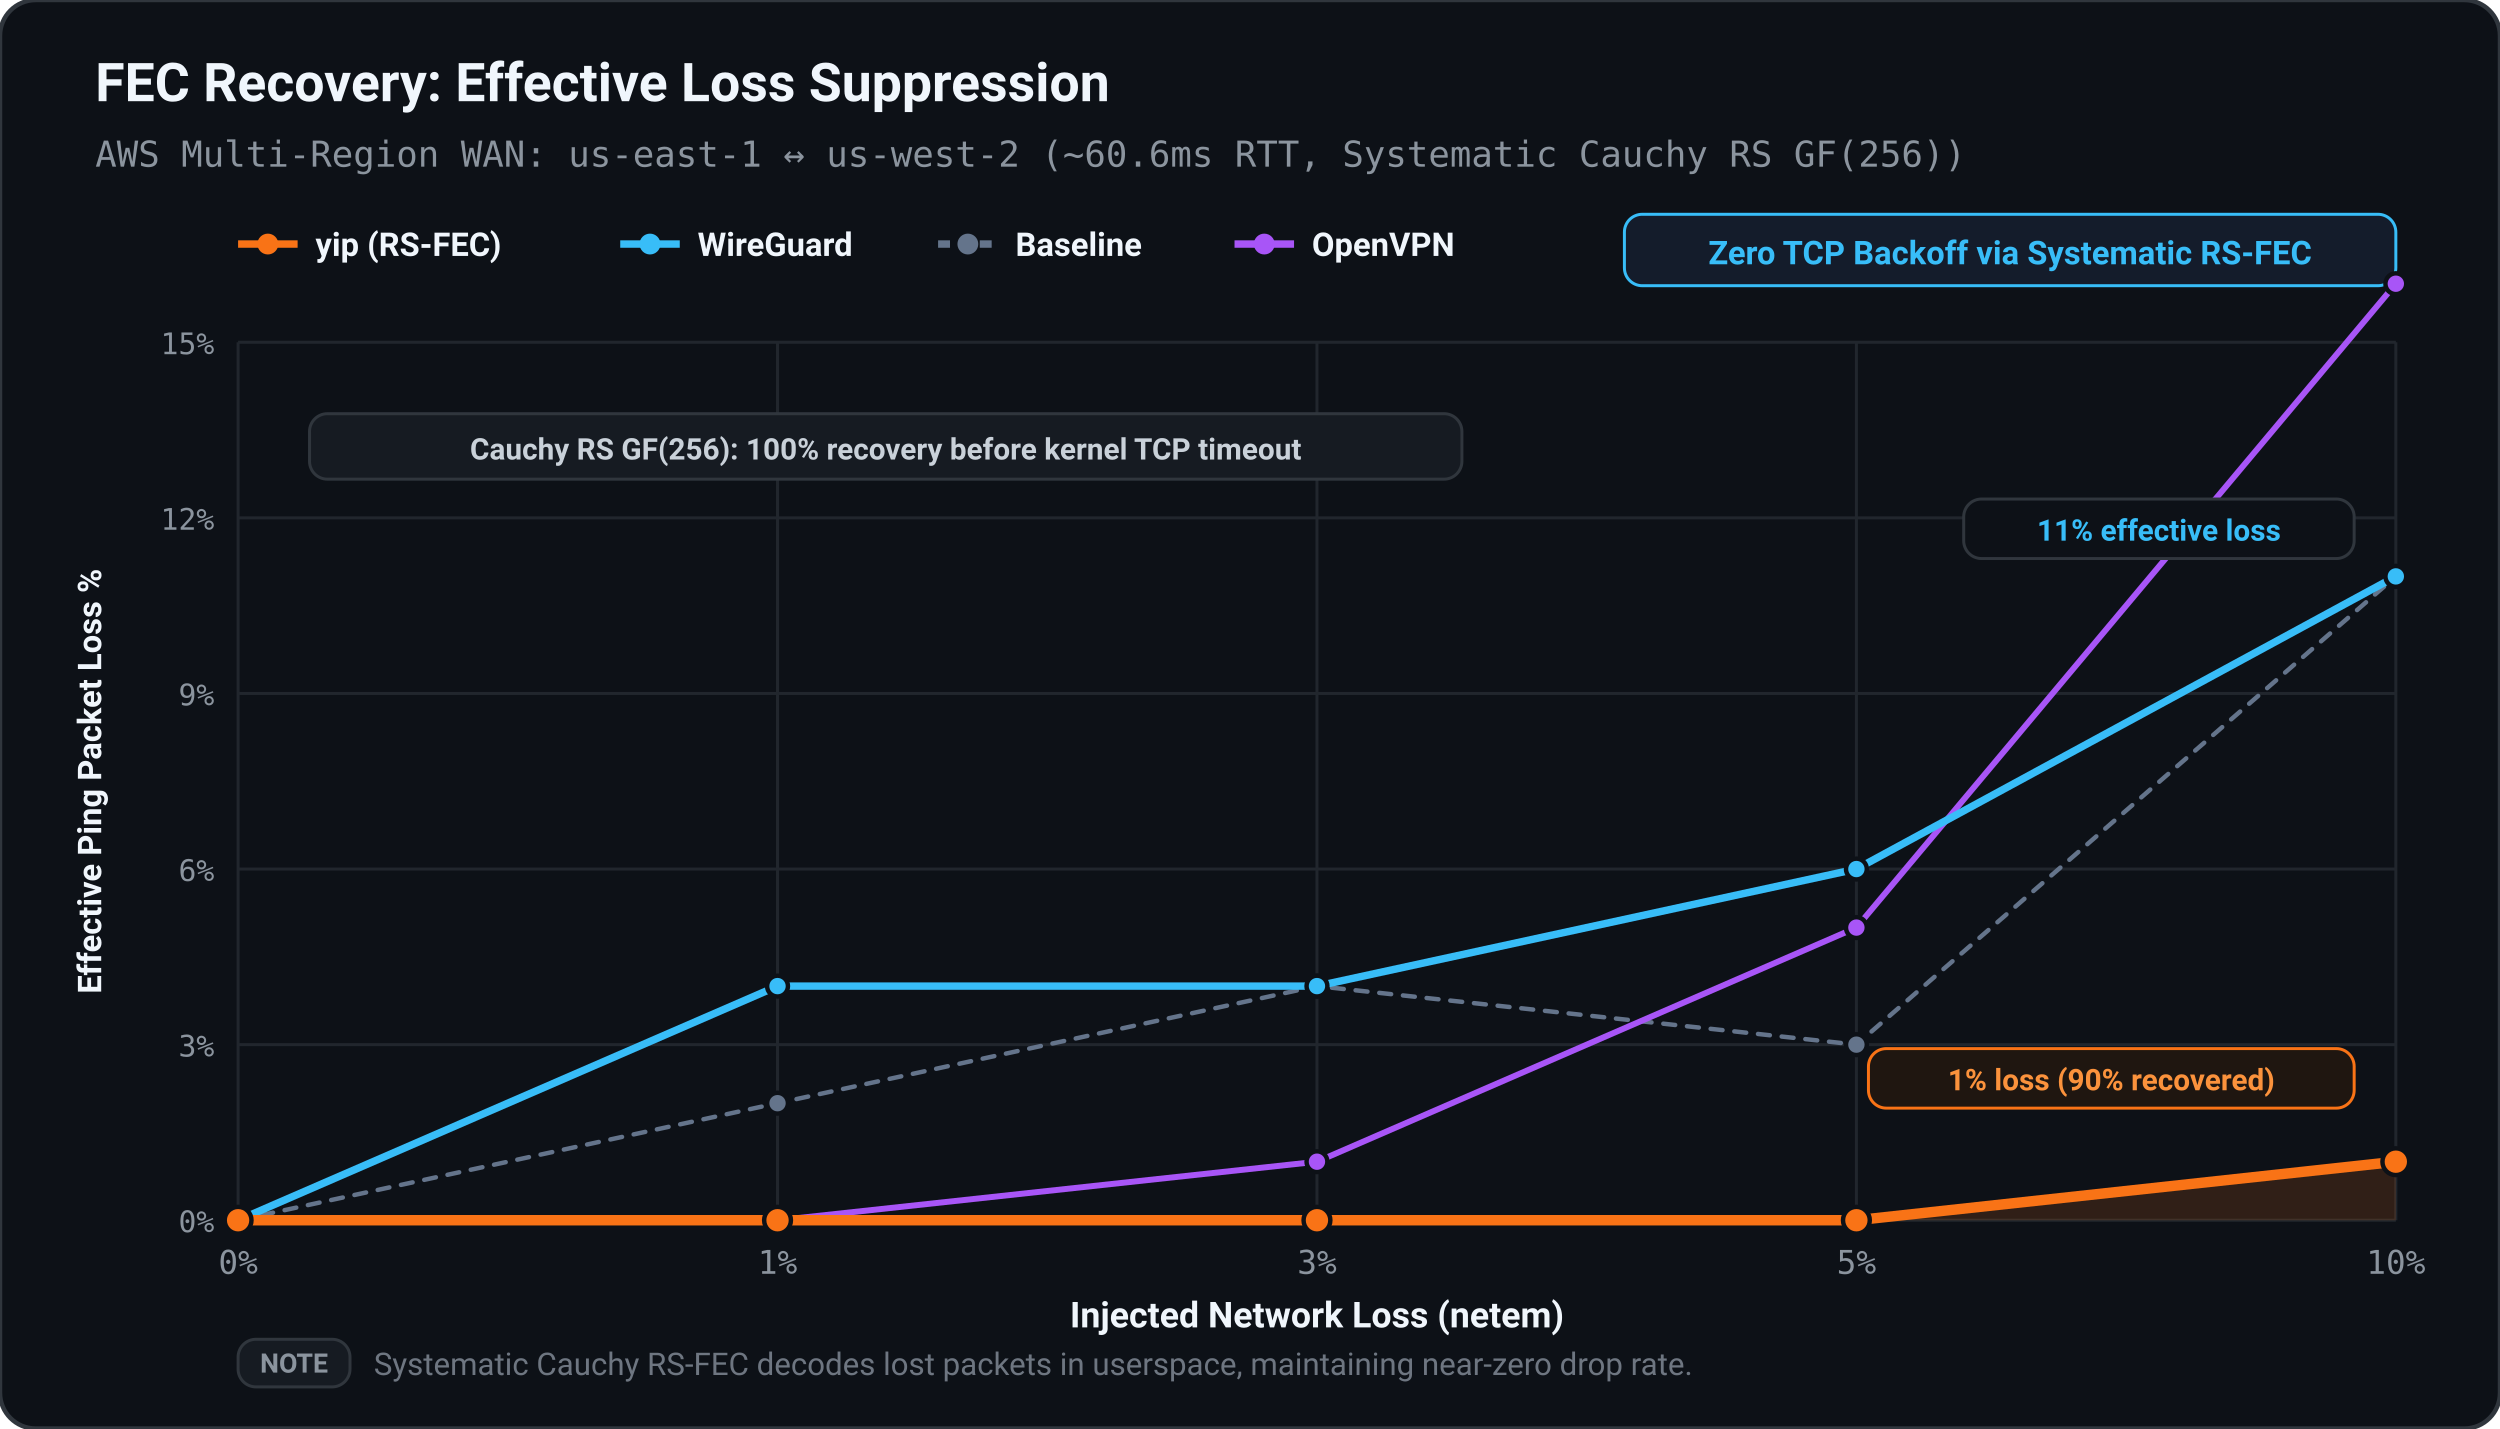
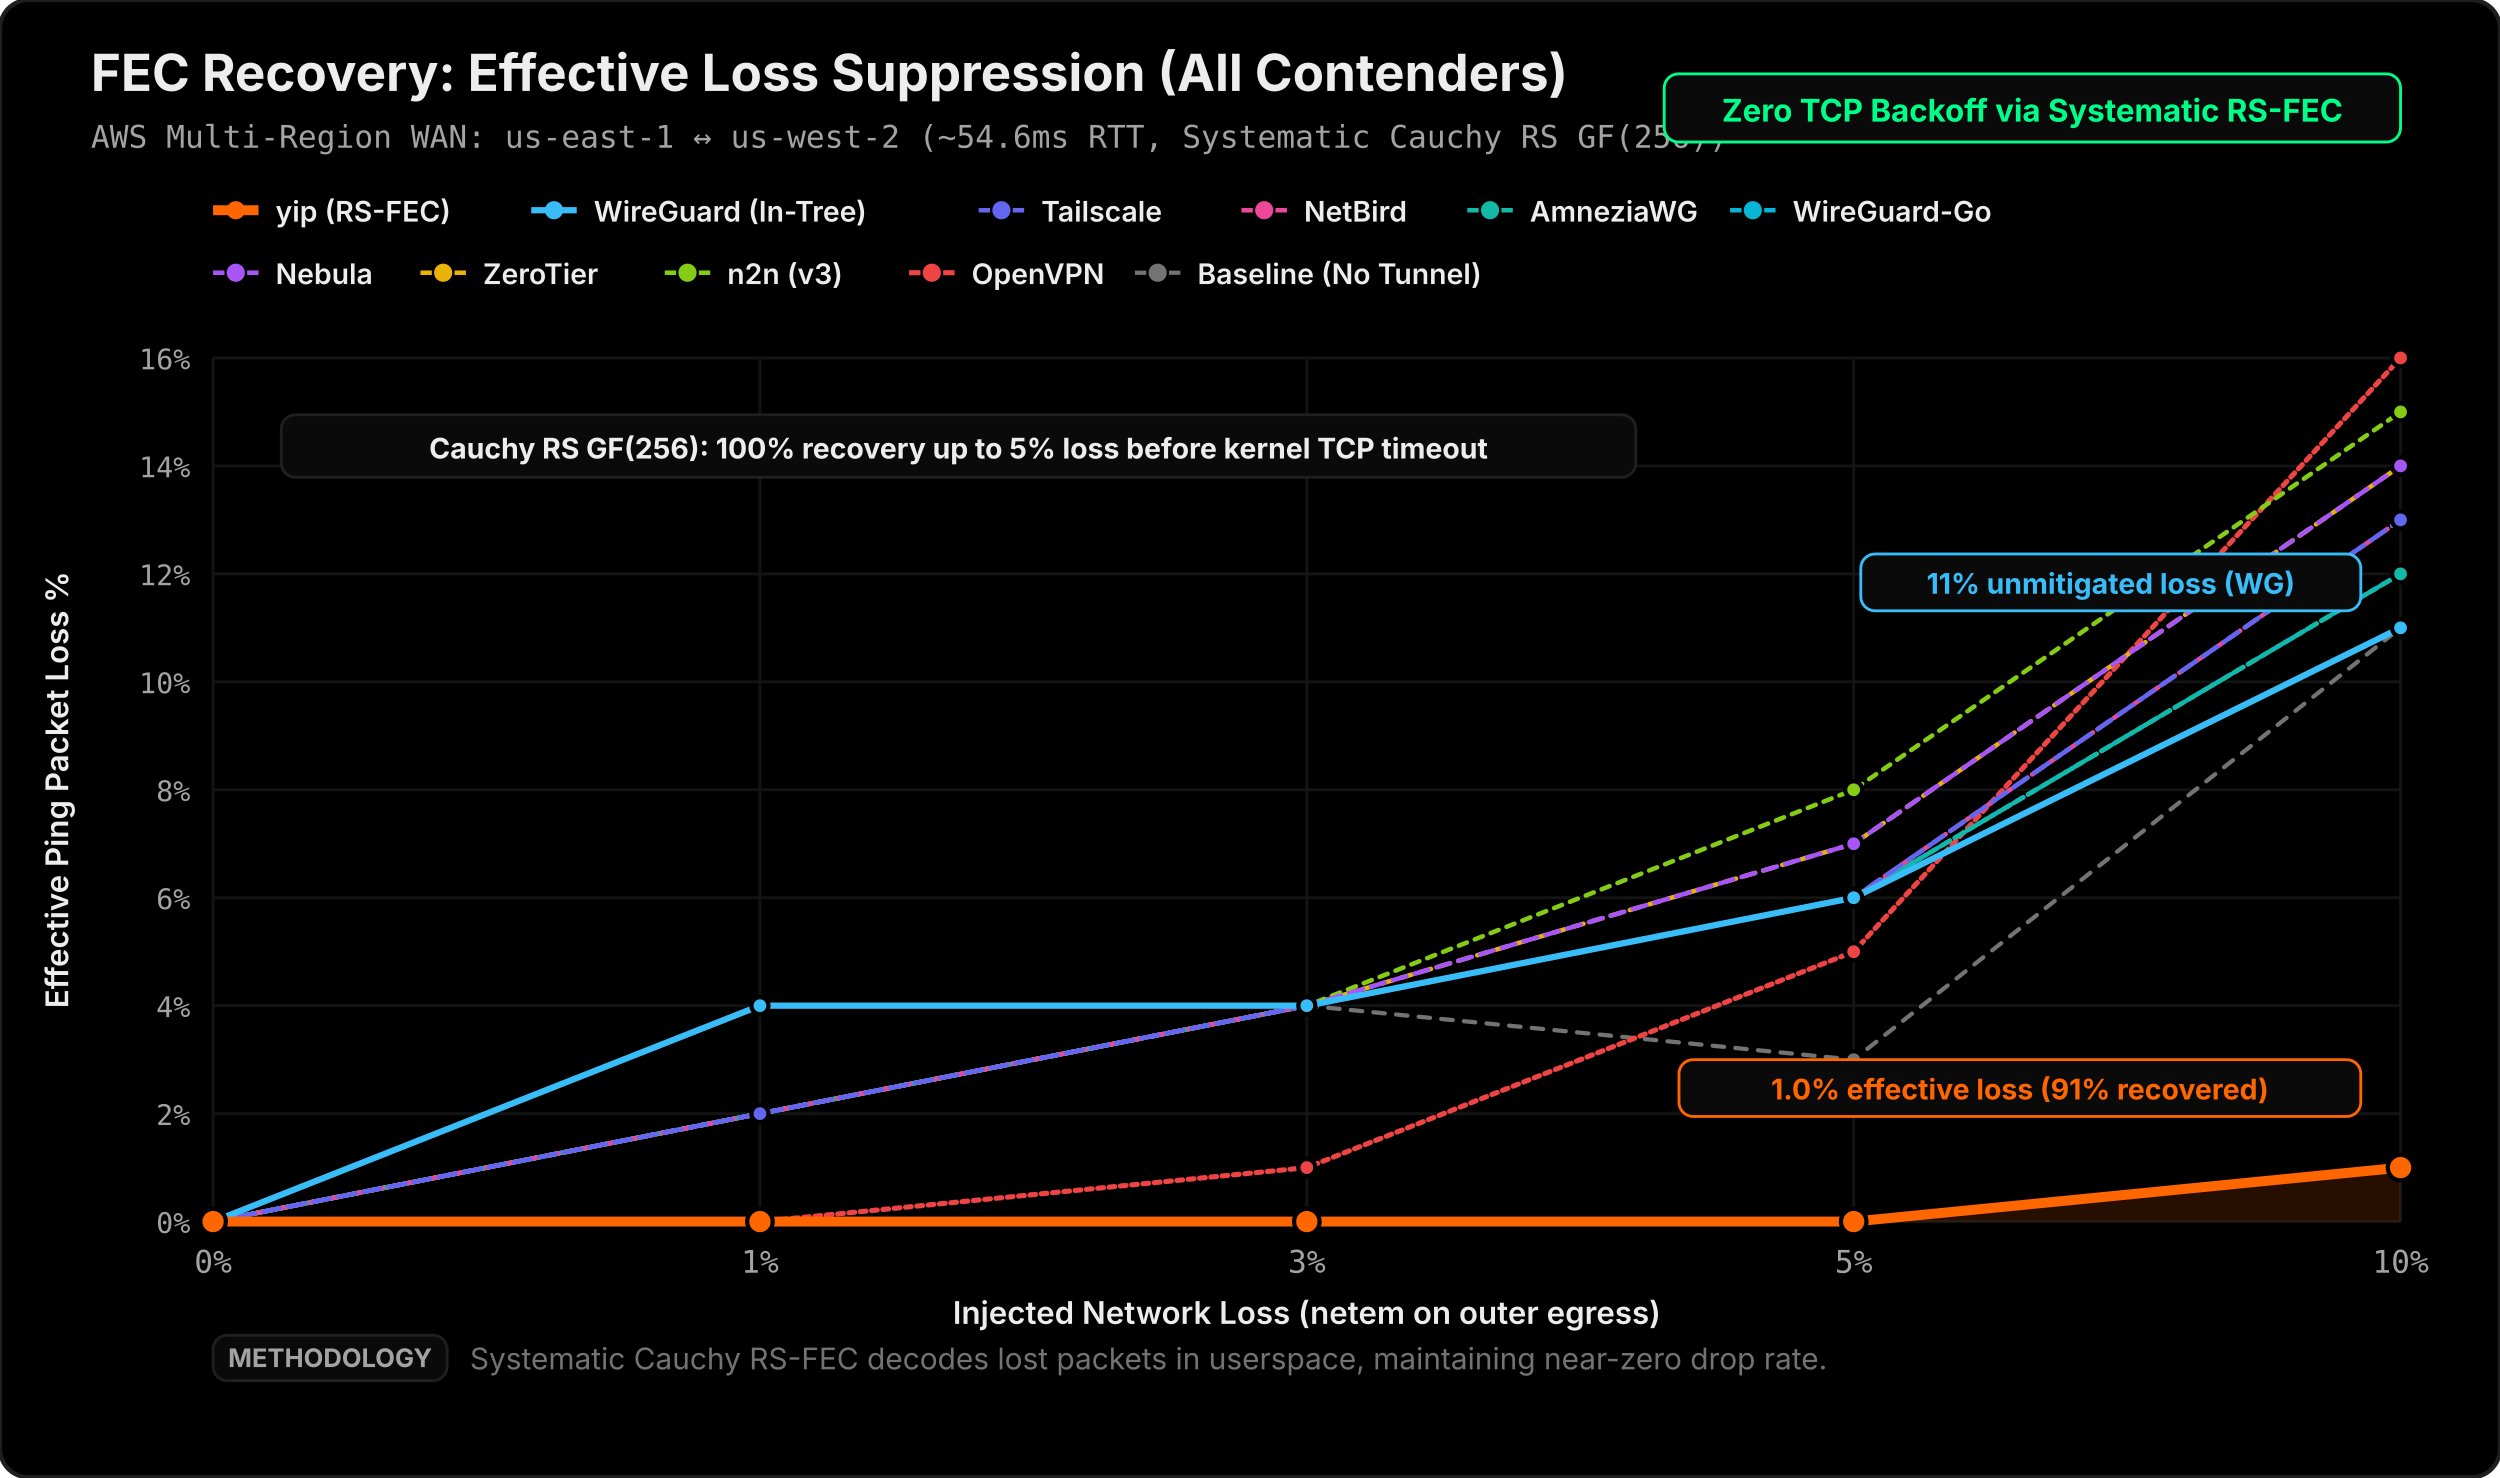
- <svg xmlns="http://www.w3.org/2000/svg" viewBox="0 0 840 480" width="100%" height="100%">
+ <svg xmlns="http://www.w3.org/2000/svg" viewBox="0 0 880 520" width="100%" height="100%">
  <defs>
    <style>
      text { text-rendering: geometricPrecision; }
    </style>
  </defs>
-   <rect width="100%" height="100%" rx="12" fill="#0d1117" stroke="#30363d" stroke-width="1.5" />
-   <text x="32.00" y="34.00" fill="#f0f6fc" font-size="18" font-family="ui-sans-serif, -apple-system, BlinkMacSystemFont, 'Segoe UI', Roboto, sans-serif" font-weight="bold" text-anchor="start">FEC Recovery: Effective Loss Suppression</text>
-   <text x="32.00" y="56.00" fill="#8b949e" font-size="12" font-family="ui-monospace, SFMono-Regular, Menlo, monospace" font-weight="normal" text-anchor="start">AWS Multi-Region WAN: us-east-1 ↔ us-west-2 (~60.6ms RTT, Systematic Cauchy RS GF(256))</text>
-   <line x1="80.00" y1="82.00" x2="100.00" y2="82.00" stroke="#f97316" stroke-width="2.50" />
-   <circle cx="90.00" cy="82.00" r="3.50" fill="#f97316" />
-   <text x="106.00" y="86.00" fill="#f0f6fc" font-size="11" font-family="ui-sans-serif, -apple-system, BlinkMacSystemFont, 'Segoe UI', Roboto, sans-serif" font-weight="600" text-anchor="start">yip (RS-FEC)</text>
-   <line x1="208.40" y1="82.00" x2="228.40" y2="82.00" stroke="#38bdf8" stroke-width="2.50" />
-   <circle cx="218.40" cy="82.00" r="3.50" fill="#38bdf8" />
-   <text x="234.40" y="86.00" fill="#f0f6fc" font-size="11" font-family="ui-sans-serif, -apple-system, BlinkMacSystemFont, 'Segoe UI', Roboto, sans-serif" font-weight="600" text-anchor="start">WireGuard</text>
-   <line x1="315.20" y1="82.00" x2="335.20" y2="82.00" stroke="#64748b" stroke-width="2.50" stroke-dasharray="4,3" />
-   <circle cx="325.20" cy="82.00" r="3.50" fill="#64748b" />
-   <text x="341.20" y="86.00" fill="#f0f6fc" font-size="11" font-family="ui-sans-serif, -apple-system, BlinkMacSystemFont, 'Segoe UI', Roboto, sans-serif" font-weight="600" text-anchor="start">Baseline</text>
-   <line x1="414.80" y1="82.00" x2="434.80" y2="82.00" stroke="#a855f7" stroke-width="2.50" />
-   <circle cx="424.80" cy="82.00" r="3.50" fill="#a855f7" />
-   <text x="440.80" y="86.00" fill="#f0f6fc" font-size="11" font-family="ui-sans-serif, -apple-system, BlinkMacSystemFont, 'Segoe UI', Roboto, sans-serif" font-weight="600" text-anchor="start">OpenVPN</text>
-   <rect x="545.80" y="72.00" width="259.20" height="24.00" fill="#141c2b" rx="6.00" stroke="#38bdf8" stroke-width="1.00" />
-   <text x="675.40" y="88.80" fill="#38bdf8" font-size="11" font-family="ui-sans-serif, -apple-system, BlinkMacSystemFont, 'Segoe UI', Roboto, sans-serif" font-weight="bold" text-anchor="middle">Zero TCP Backoff via Systematic RS-FEC</text>
-   <line x1="80.00" y1="410.00" x2="805.00" y2="410.00" stroke="#21262d" stroke-width="1.00" />
-   <text x="72.00" y="414.00" fill="#8b949e" font-size="10" font-family="ui-monospace, SFMono-Regular, Menlo, monospace" font-weight="normal" text-anchor="end">0%</text>
-   <line x1="80.00" y1="351.00" x2="805.00" y2="351.00" stroke="#21262d" stroke-width="1.00" />
-   <text x="72.00" y="355.00" fill="#8b949e" font-size="10" font-family="ui-monospace, SFMono-Regular, Menlo, monospace" font-weight="normal" text-anchor="end">3%</text>
-   <line x1="80.00" y1="292.00" x2="805.00" y2="292.00" stroke="#21262d" stroke-width="1.00" />
-   <text x="72.00" y="296.00" fill="#8b949e" font-size="10" font-family="ui-monospace, SFMono-Regular, Menlo, monospace" font-weight="normal" text-anchor="end">6%</text>
-   <line x1="80.00" y1="233.00" x2="805.00" y2="233.00" stroke="#21262d" stroke-width="1.00" />
-   <text x="72.00" y="237.00" fill="#8b949e" font-size="10" font-family="ui-monospace, SFMono-Regular, Menlo, monospace" font-weight="normal" text-anchor="end">9%</text>
-   <line x1="80.00" y1="174.00" x2="805.00" y2="174.00" stroke="#21262d" stroke-width="1.00" />
-   <text x="72.00" y="178.00" fill="#8b949e" font-size="10" font-family="ui-monospace, SFMono-Regular, Menlo, monospace" font-weight="normal" text-anchor="end">12%</text>
-   <line x1="80.00" y1="115.00" x2="805.00" y2="115.00" stroke="#21262d" stroke-width="1.00" />
-   <text x="72.00" y="119.00" fill="#8b949e" font-size="10" font-family="ui-monospace, SFMono-Regular, Menlo, monospace" font-weight="normal" text-anchor="end">15%</text>
-   <line x1="80.00" y1="115.00" x2="80.00" y2="410.00" stroke="#21262d" stroke-width="1.00" />
-   <text x="80.00" y="428.00" fill="#8b949e" font-size="11" font-family="ui-monospace, SFMono-Regular, Menlo, monospace" font-weight="normal" text-anchor="middle">0%</text>
-   <line x1="261.25" y1="115.00" x2="261.25" y2="410.00" stroke="#21262d" stroke-width="1.00" />
-   <text x="261.25" y="428.00" fill="#8b949e" font-size="11" font-family="ui-monospace, SFMono-Regular, Menlo, monospace" font-weight="normal" text-anchor="middle">1%</text>
-   <line x1="442.50" y1="115.00" x2="442.50" y2="410.00" stroke="#21262d" stroke-width="1.00" />
-   <text x="442.50" y="428.00" fill="#8b949e" font-size="11" font-family="ui-monospace, SFMono-Regular, Menlo, monospace" font-weight="normal" text-anchor="middle">3%</text>
-   <line x1="623.75" y1="115.00" x2="623.75" y2="410.00" stroke="#21262d" stroke-width="1.00" />
-   <text x="623.75" y="428.00" fill="#8b949e" font-size="11" font-family="ui-monospace, SFMono-Regular, Menlo, monospace" font-weight="normal" text-anchor="middle">5%</text>
-   <line x1="805.00" y1="115.00" x2="805.00" y2="410.00" stroke="#21262d" stroke-width="1.00" />
-   <text x="805.00" y="428.00" fill="#8b949e" font-size="11" font-family="ui-monospace, SFMono-Regular, Menlo, monospace" font-weight="normal" text-anchor="middle">10%</text>
-   <text x="442.50" y="446.00" fill="#f0f6fc" font-size="12" font-family="ui-sans-serif, -apple-system, BlinkMacSystemFont, 'Segoe UI', Roboto, sans-serif" font-weight="600" text-anchor="middle">Injected Network Loss (netem)</text>
-   <text x="34.00" y="262.50" fill="#f0f6fc" font-size="11" font-family="ui-sans-serif, -apple-system, BlinkMacSystemFont, 'Segoe UI', Roboto, sans-serif" font-weight="600" text-anchor="middle" transform="rotate(-90 34.00 262.50)">Effective Ping Packet Loss %</text>
-   <polygon points="80.00,410.00 80.00,410.00 261.25,410.00 442.50,410.00 623.75,410.00 805.00,390.33 805.00,410.00" fill="#f97316" stroke="none" opacity="0.15" />
-   <polyline points="80.00,410.00 261.25,370.67 442.50,331.33 623.75,351.00 805.00,193.67" fill="none" stroke="#64748b" stroke-width="1.50" stroke-linecap="round" stroke-linejoin="round" stroke-dasharray="4,4" />
-   <circle cx="80.00" cy="410.00" r="3.50" fill="#64748b" stroke="#0d1117" stroke-width="1.50" />
-   <circle cx="261.25" cy="370.67" r="3.50" fill="#64748b" stroke="#0d1117" stroke-width="1.50" />
-   <circle cx="442.50" cy="331.33" r="3.50" fill="#64748b" stroke="#0d1117" stroke-width="1.50" />
-   <circle cx="623.75" cy="351.00" r="3.50" fill="#64748b" stroke="#0d1117" stroke-width="1.50" />
-   <circle cx="805.00" cy="193.67" r="3.50" fill="#64748b" stroke="#0d1117" stroke-width="1.50" />
-   <polyline points="80.00,410.00 261.25,410.00 442.50,390.33 623.75,311.67 805.00,95.33" fill="none" stroke="#a855f7" stroke-width="2.00" stroke-linecap="round" stroke-linejoin="round" />
-   <circle cx="80.00" cy="410.00" r="3.50" fill="#a855f7" stroke="#0d1117" stroke-width="1.50" />
-   <circle cx="261.25" cy="410.00" r="3.50" fill="#a855f7" stroke="#0d1117" stroke-width="1.50" />
-   <circle cx="442.50" cy="390.33" r="3.50" fill="#a855f7" stroke="#0d1117" stroke-width="1.50" />
-   <circle cx="623.75" cy="311.67" r="3.50" fill="#a855f7" stroke="#0d1117" stroke-width="1.50" />
-   <circle cx="805.00" cy="95.33" r="3.50" fill="#a855f7" stroke="#0d1117" stroke-width="1.50" />
-   <polyline points="80.00,410.00 261.25,331.33 442.50,331.33 623.75,292.00 805.00,193.67" fill="none" stroke="#38bdf8" stroke-width="2.50" stroke-linecap="round" stroke-linejoin="round" />
-   <circle cx="80.00" cy="410.00" r="3.50" fill="#38bdf8" stroke="#0d1117" stroke-width="1.50" />
-   <circle cx="261.25" cy="331.33" r="3.50" fill="#38bdf8" stroke="#0d1117" stroke-width="1.50" />
-   <circle cx="442.50" cy="331.33" r="3.50" fill="#38bdf8" stroke="#0d1117" stroke-width="1.50" />
-   <circle cx="623.75" cy="292.00" r="3.50" fill="#38bdf8" stroke="#0d1117" stroke-width="1.50" />
-   <circle cx="805.00" cy="193.67" r="3.50" fill="#38bdf8" stroke="#0d1117" stroke-width="1.50" />
-   <polyline points="80.00,410.00 261.25,410.00 442.50,410.00 623.75,410.00 805.00,390.33" fill="none" stroke="#f97316" stroke-width="3.50" stroke-linecap="round" stroke-linejoin="round" />
-   <circle cx="80.00" cy="410.00" r="4.50" fill="#f97316" stroke="#0d1117" stroke-width="1.50" />
-   <circle cx="261.25" cy="410.00" r="4.50" fill="#f97316" stroke="#0d1117" stroke-width="1.50" />
-   <circle cx="442.50" cy="410.00" r="4.50" fill="#f97316" stroke="#0d1117" stroke-width="1.50" />
-   <circle cx="623.75" cy="410.00" r="4.50" fill="#f97316" stroke="#0d1117" stroke-width="1.50" />
-   <circle cx="805.00" cy="390.33" r="4.50" fill="#f97316" stroke="#0d1117" stroke-width="1.50" />
-   <rect x="659.80" y="167.67" width="131.20" height="20.00" fill="#0d1117" rx="6.00" stroke="#30363d" stroke-width="1.00" />
-   <text x="725.40" y="181.67" fill="#38bdf8" font-size="10" font-family="ui-sans-serif, -apple-system, BlinkMacSystemFont, 'Segoe UI', Roboto, sans-serif" font-weight="bold" text-anchor="middle">11% effective loss</text>
-   <rect x="627.80" y="352.33" width="163.20" height="20.00" fill="#1f1610" rx="6.00" stroke="#f97316" stroke-width="1.00" />
-   <text x="709.40" y="366.33" fill="#fb923c" font-size="10" font-family="ui-sans-serif, -apple-system, BlinkMacSystemFont, 'Segoe UI', Roboto, sans-serif" font-weight="bold" text-anchor="middle">1% loss (90% recovered)</text>
-   <rect x="104.00" y="139.00" width="387.20" height="22.00" fill="#161b22" rx="6.00" stroke="#30363d" stroke-width="1.00" />
-   <text x="297.60" y="154.40" fill="#c9d1d9" font-size="10" font-family="ui-sans-serif, -apple-system, BlinkMacSystemFont, 'Segoe UI', Roboto, sans-serif" font-weight="bold" text-anchor="middle">Cauchy RS GF(256): 100% recovery before kernel TCP timeout</text>
-   <rect x="80.00" y="450.00" width="37.60" height="16.00" fill="#161b22" rx="6.00" stroke="#30363d" stroke-width="1.00" />
-   <text x="98.80" y="461.20" fill="#8b949e" font-size="9" font-family="ui-sans-serif, -apple-system, BlinkMacSystemFont, 'Segoe UI', Roboto, sans-serif" font-weight="bold" text-anchor="middle">NOTE</text>
-   <text x="125.60" y="462.00" fill="#6e7681" font-size="10.5" font-family="ui-sans-serif, -apple-system, BlinkMacSystemFont, 'Segoe UI', Roboto, sans-serif" font-weight="normal" text-anchor="start">Systematic Cauchy RS-FEC decodes lost packets in userspace, maintaining near-zero drop rate.</text>
+   <rect width="100%" height="100%" rx="10" fill="#000000" stroke="#1f1f1f" stroke-width="1.5" />
+   <text x="32.00" y="32.00" fill="#ededed" font-size="18" font-family="'Inter', -apple-system, BlinkMacSystemFont, 'Segoe UI', Roboto, sans-serif" font-weight="bold" text-anchor="start">FEC Recovery: Effective Loss Suppression (All Contenders)</text>
+   <text x="32.00" y="52.00" fill="#a3a3a3" font-size="11" font-family="'JetBrains Mono', ui-monospace, SFMono-Regular, Menlo, Monaco, Consolas, monospace" font-weight="normal" text-anchor="start">AWS Multi-Region WAN: us-east-1 ↔ us-west-2 (~54.6ms RTT, Systematic Cauchy RS GF(256))</text>
+   <line x1="75.00" y1="74.00" x2="91.00" y2="74.00" stroke="#ff6600" stroke-width="3.50" />
+   <circle cx="83.00" cy="74.00" r="3.20" fill="#ff6600" />
+   <text x="97.00" y="78.00" fill="#ededed" font-size="10" font-family="'Inter', -apple-system, BlinkMacSystemFont, 'Segoe UI', Roboto, sans-serif" font-weight="600" text-anchor="start">yip (RS-FEC)</text>
+   <line x1="187.00" y1="74.00" x2="203.00" y2="74.00" stroke="#38bdf8" stroke-width="2.20" />
+   <circle cx="195.00" cy="74.00" r="3.20" fill="#38bdf8" />
+   <text x="209.00" y="78.00" fill="#ededed" font-size="10" font-family="'Inter', -apple-system, BlinkMacSystemFont, 'Segoe UI', Roboto, sans-serif" font-weight="600" text-anchor="start">WireGuard (In-Tree)</text>
+   <line x1="344.50" y1="74.00" x2="360.50" y2="74.00" stroke="#6366f1" stroke-width="1.60" stroke-dasharray="4,2" />
+   <circle cx="352.50" cy="74.00" r="3.20" fill="#6366f1" />
+   <text x="366.50" y="78.00" fill="#ededed" font-size="10" font-family="'Inter', -apple-system, BlinkMacSystemFont, 'Segoe UI', Roboto, sans-serif" font-weight="600" text-anchor="start">Tailscale</text>
+   <line x1="437.00" y1="74.00" x2="453.00" y2="74.00" stroke="#ec4899" stroke-width="1.60" stroke-dasharray="4,2" />
+   <circle cx="445.00" cy="74.00" r="3.20" fill="#ec4899" />
+   <text x="459.00" y="78.00" fill="#ededed" font-size="10" font-family="'Inter', -apple-system, BlinkMacSystemFont, 'Segoe UI', Roboto, sans-serif" font-weight="600" text-anchor="start">NetBird</text>
+   <line x1="516.50" y1="74.00" x2="532.50" y2="74.00" stroke="#14b8a6" stroke-width="1.60" stroke-dasharray="4,2" />
+   <circle cx="524.50" cy="74.00" r="3.20" fill="#14b8a6" />
+   <text x="538.50" y="78.00" fill="#ededed" font-size="10" font-family="'Inter', -apple-system, BlinkMacSystemFont, 'Segoe UI', Roboto, sans-serif" font-weight="600" text-anchor="start">AmneziaWG</text>
+   <line x1="609.00" y1="74.00" x2="625.00" y2="74.00" stroke="#06b6d4" stroke-width="1.60" stroke-dasharray="4,2" />
+   <circle cx="617.00" cy="74.00" r="3.20" fill="#06b6d4" />
+   <text x="631.00" y="78.00" fill="#ededed" font-size="10" font-family="'Inter', -apple-system, BlinkMacSystemFont, 'Segoe UI', Roboto, sans-serif" font-weight="600" text-anchor="start">WireGuard-Go</text>
+   <line x1="75.00" y1="96.00" x2="91.00" y2="96.00" stroke="#a855f7" stroke-width="1.60" stroke-dasharray="4,2" />
+   <circle cx="83.00" cy="96.00" r="3.20" fill="#a855f7" />
+   <text x="97.00" y="100.00" fill="#ededed" font-size="10" font-family="'Inter', -apple-system, BlinkMacSystemFont, 'Segoe UI', Roboto, sans-serif" font-weight="600" text-anchor="start">Nebula</text>
+   <line x1="148.00" y1="96.00" x2="164.00" y2="96.00" stroke="#eab308" stroke-width="1.60" stroke-dasharray="4,2" />
+   <circle cx="156.00" cy="96.00" r="3.20" fill="#eab308" />
+   <text x="170.00" y="100.00" fill="#ededed" font-size="10" font-family="'Inter', -apple-system, BlinkMacSystemFont, 'Segoe UI', Roboto, sans-serif" font-weight="600" text-anchor="start">ZeroTier</text>
+   <line x1="234.00" y1="96.00" x2="250.00" y2="96.00" stroke="#84cc16" stroke-width="1.60" stroke-dasharray="4,2" />
+   <circle cx="242.00" cy="96.00" r="3.20" fill="#84cc16" />
+   <text x="256.00" y="100.00" fill="#ededed" font-size="10" font-family="'Inter', -apple-system, BlinkMacSystemFont, 'Segoe UI', Roboto, sans-serif" font-weight="600" text-anchor="start">n2n (v3)</text>
+   <line x1="320.00" y1="96.00" x2="336.00" y2="96.00" stroke="#ef4444" stroke-width="1.80" stroke-dasharray="4,2" />
+   <circle cx="328.00" cy="96.00" r="3.20" fill="#ef4444" />
+   <text x="342.00" y="100.00" fill="#ededed" font-size="10" font-family="'Inter', -apple-system, BlinkMacSystemFont, 'Segoe UI', Roboto, sans-serif" font-weight="600" text-anchor="start">OpenVPN</text>
+   <line x1="399.50" y1="96.00" x2="415.50" y2="96.00" stroke="#737373" stroke-width="1.50" stroke-dasharray="4,2" />
+   <circle cx="407.50" cy="96.00" r="3.20" fill="#737373" />
+   <text x="421.50" y="100.00" fill="#ededed" font-size="10" font-family="'Inter', -apple-system, BlinkMacSystemFont, 'Segoe UI', Roboto, sans-serif" font-weight="600" text-anchor="start">Baseline (No Tunnel)</text>
+   <rect x="585.80" y="26.00" width="259.20" height="24.00" fill="#0a0a0a" rx="5.00" stroke="#00ff88" stroke-width="1.00" />
+   <text x="715.40" y="42.80" fill="#00ff88" font-size="11" font-family="'Inter', -apple-system, BlinkMacSystemFont, 'Segoe UI', Roboto, sans-serif" font-weight="bold" text-anchor="middle">Zero TCP Backoff via Systematic RS-FEC</text>
+   <line x1="75.00" y1="430.00" x2="845.00" y2="430.00" stroke="#141414" stroke-width="1.00" />
+   <text x="67.00" y="434.00" fill="#a3a3a3" font-size="10" font-family="'JetBrains Mono', ui-monospace, SFMono-Regular, Menlo, Monaco, Consolas, monospace" font-weight="normal" text-anchor="end">0%</text>
+   <line x1="75.00" y1="392.00" x2="845.00" y2="392.00" stroke="#141414" stroke-width="1.00" />
+   <text x="67.00" y="396.00" fill="#a3a3a3" font-size="10" font-family="'JetBrains Mono', ui-monospace, SFMono-Regular, Menlo, Monaco, Consolas, monospace" font-weight="normal" text-anchor="end">2%</text>
+   <line x1="75.00" y1="354.00" x2="845.00" y2="354.00" stroke="#141414" stroke-width="1.00" />
+   <text x="67.00" y="358.00" fill="#a3a3a3" font-size="10" font-family="'JetBrains Mono', ui-monospace, SFMono-Regular, Menlo, Monaco, Consolas, monospace" font-weight="normal" text-anchor="end">4%</text>
+   <line x1="75.00" y1="316.00" x2="845.00" y2="316.00" stroke="#141414" stroke-width="1.00" />
+   <text x="67.00" y="320.00" fill="#a3a3a3" font-size="10" font-family="'JetBrains Mono', ui-monospace, SFMono-Regular, Menlo, Monaco, Consolas, monospace" font-weight="normal" text-anchor="end">6%</text>
+   <line x1="75.00" y1="278.00" x2="845.00" y2="278.00" stroke="#141414" stroke-width="1.00" />
+   <text x="67.00" y="282.00" fill="#a3a3a3" font-size="10" font-family="'JetBrains Mono', ui-monospace, SFMono-Regular, Menlo, Monaco, Consolas, monospace" font-weight="normal" text-anchor="end">8%</text>
+   <line x1="75.00" y1="240.00" x2="845.00" y2="240.00" stroke="#141414" stroke-width="1.00" />
+   <text x="67.00" y="244.00" fill="#a3a3a3" font-size="10" font-family="'JetBrains Mono', ui-monospace, SFMono-Regular, Menlo, Monaco, Consolas, monospace" font-weight="normal" text-anchor="end">10%</text>
+   <line x1="75.00" y1="202.00" x2="845.00" y2="202.00" stroke="#141414" stroke-width="1.00" />
+   <text x="67.00" y="206.00" fill="#a3a3a3" font-size="10" font-family="'JetBrains Mono', ui-monospace, SFMono-Regular, Menlo, Monaco, Consolas, monospace" font-weight="normal" text-anchor="end">12%</text>
+   <line x1="75.00" y1="164.00" x2="845.00" y2="164.00" stroke="#141414" stroke-width="1.00" />
+   <text x="67.00" y="168.00" fill="#a3a3a3" font-size="10" font-family="'JetBrains Mono', ui-monospace, SFMono-Regular, Menlo, Monaco, Consolas, monospace" font-weight="normal" text-anchor="end">14%</text>
+   <line x1="75.00" y1="126.00" x2="845.00" y2="126.00" stroke="#141414" stroke-width="1.00" />
+   <text x="67.00" y="130.00" fill="#a3a3a3" font-size="10" font-family="'JetBrains Mono', ui-monospace, SFMono-Regular, Menlo, Monaco, Consolas, monospace" font-weight="normal" text-anchor="end">16%</text>
+   <line x1="75.00" y1="126.00" x2="75.00" y2="430.00" stroke="#141414" stroke-width="1.00" />
+   <text x="75.00" y="448.00" fill="#a3a3a3" font-size="11" font-family="'JetBrains Mono', ui-monospace, SFMono-Regular, Menlo, Monaco, Consolas, monospace" font-weight="normal" text-anchor="middle">0%</text>
+   <line x1="267.50" y1="126.00" x2="267.50" y2="430.00" stroke="#141414" stroke-width="1.00" />
+   <text x="267.50" y="448.00" fill="#a3a3a3" font-size="11" font-family="'JetBrains Mono', ui-monospace, SFMono-Regular, Menlo, Monaco, Consolas, monospace" font-weight="normal" text-anchor="middle">1%</text>
+   <line x1="460.00" y1="126.00" x2="460.00" y2="430.00" stroke="#141414" stroke-width="1.00" />
+   <text x="460.00" y="448.00" fill="#a3a3a3" font-size="11" font-family="'JetBrains Mono', ui-monospace, SFMono-Regular, Menlo, Monaco, Consolas, monospace" font-weight="normal" text-anchor="middle">3%</text>
+   <line x1="652.50" y1="126.00" x2="652.50" y2="430.00" stroke="#141414" stroke-width="1.00" />
+   <text x="652.50" y="448.00" fill="#a3a3a3" font-size="11" font-family="'JetBrains Mono', ui-monospace, SFMono-Regular, Menlo, Monaco, Consolas, monospace" font-weight="normal" text-anchor="middle">5%</text>
+   <line x1="845.00" y1="126.00" x2="845.00" y2="430.00" stroke="#141414" stroke-width="1.00" />
+   <text x="845.00" y="448.00" fill="#a3a3a3" font-size="11" font-family="'JetBrains Mono', ui-monospace, SFMono-Regular, Menlo, Monaco, Consolas, monospace" font-weight="normal" text-anchor="middle">10%</text>
+   <text x="460.00" y="466.00" fill="#ededed" font-size="11" font-family="'Inter', -apple-system, BlinkMacSystemFont, 'Segoe UI', Roboto, sans-serif" font-weight="600" text-anchor="middle">Injected Network Loss (netem on outer egress)</text>
+   <text x="24.00" y="278.00" fill="#ededed" font-size="11" font-family="'Inter', -apple-system, BlinkMacSystemFont, 'Segoe UI', Roboto, sans-serif" font-weight="600" text-anchor="middle" transform="rotate(-90 24.00 278.00)">Effective Ping Packet Loss %</text>
+   <polygon points="75.00,430.00 75.00,430.00 267.50,430.00 460.00,430.00 652.50,430.00 845.00,411.00 845.00,430.00" fill="#ff6600" stroke="none" opacity="0.15" />
+   <polyline points="75.00,430.00 267.50,392.00 460.00,354.00 652.50,373.00 845.00,221.00" fill="none" stroke="#737373" stroke-width="1.50" stroke-linecap="round" stroke-linejoin="round" stroke-dasharray="4,4" />
+   <circle cx="75.00" cy="430.00" r="3.00" fill="#737373" stroke="#000000" stroke-width="1.50" />
+   <circle cx="267.50" cy="392.00" r="3.00" fill="#737373" stroke="#000000" stroke-width="1.50" />
+   <circle cx="460.00" cy="354.00" r="3.00" fill="#737373" stroke="#000000" stroke-width="1.50" />
+   <circle cx="652.50" cy="373.00" r="3.00" fill="#737373" stroke="#000000" stroke-width="1.50" />
+   <circle cx="845.00" cy="221.00" r="3.00" fill="#737373" stroke="#000000" stroke-width="1.50" />
+   <polyline points="75.00,430.00 267.50,430.00 460.00,411.00 652.50,335.00 845.00,126.00" fill="none" stroke="#ef4444" stroke-width="1.80" stroke-linecap="round" stroke-linejoin="round" stroke-dasharray="2,2" />
+   <circle cx="75.00" cy="430.00" r="3.00" fill="#ef4444" stroke="#000000" stroke-width="1.50" />
+   <circle cx="267.50" cy="430.00" r="3.00" fill="#ef4444" stroke="#000000" stroke-width="1.50" />
+   <circle cx="460.00" cy="411.00" r="3.00" fill="#ef4444" stroke="#000000" stroke-width="1.50" />
+   <circle cx="652.50" cy="335.00" r="3.00" fill="#ef4444" stroke="#000000" stroke-width="1.50" />
+   <circle cx="845.00" cy="126.00" r="3.00" fill="#ef4444" stroke="#000000" stroke-width="1.50" />
+   <polyline points="75.00,430.00 267.50,392.00 460.00,354.00 652.50,278.00 845.00,145.00" fill="none" stroke="#84cc16" stroke-width="1.60" stroke-linecap="round" stroke-linejoin="round" stroke-dasharray="3,3" />
+   <circle cx="75.00" cy="430.00" r="3.00" fill="#84cc16" stroke="#000000" stroke-width="1.50" />
+   <circle cx="267.50" cy="392.00" r="3.00" fill="#84cc16" stroke="#000000" stroke-width="1.50" />
+   <circle cx="460.00" cy="354.00" r="3.00" fill="#84cc16" stroke="#000000" stroke-width="1.50" />
+   <circle cx="652.50" cy="278.00" r="3.00" fill="#84cc16" stroke="#000000" stroke-width="1.50" />
+   <circle cx="845.00" cy="145.00" r="3.00" fill="#84cc16" stroke="#000000" stroke-width="1.50" />
+   <polyline points="75.00,430.00 267.50,392.00 460.00,354.00 652.50,297.00 845.00,164.00" fill="none" stroke="#eab308" stroke-width="1.60" stroke-linecap="round" stroke-linejoin="round" stroke-dasharray="4,3" />
+   <circle cx="75.00" cy="430.00" r="3.00" fill="#eab308" stroke="#000000" stroke-width="1.50" />
+   <circle cx="267.50" cy="392.00" r="3.00" fill="#eab308" stroke="#000000" stroke-width="1.50" />
+   <circle cx="460.00" cy="354.00" r="3.00" fill="#eab308" stroke="#000000" stroke-width="1.50" />
+   <circle cx="652.50" cy="297.00" r="3.00" fill="#eab308" stroke="#000000" stroke-width="1.50" />
+   <circle cx="845.00" cy="164.00" r="3.00" fill="#eab308" stroke="#000000" stroke-width="1.50" />
+   <polyline points="75.00,430.00 267.50,392.00 460.00,354.00 652.50,297.00 845.00,164.00" fill="none" stroke="#a855f7" stroke-width="1.60" stroke-linecap="round" stroke-linejoin="round" stroke-dasharray="5,3" />
+   <circle cx="75.00" cy="430.00" r="3.00" fill="#a855f7" stroke="#000000" stroke-width="1.50" />
+   <circle cx="267.50" cy="392.00" r="3.00" fill="#a855f7" stroke="#000000" stroke-width="1.50" />
+   <circle cx="460.00" cy="354.00" r="3.00" fill="#a855f7" stroke="#000000" stroke-width="1.50" />
+   <circle cx="652.50" cy="297.00" r="3.00" fill="#a855f7" stroke="#000000" stroke-width="1.50" />
+   <circle cx="845.00" cy="164.00" r="3.00" fill="#a855f7" stroke="#000000" stroke-width="1.50" />
+   <polyline points="75.00,430.00 267.50,392.00 460.00,354.00 652.50,316.00 845.00,202.00" fill="none" stroke="#06b6d4" stroke-width="1.60" stroke-linecap="round" stroke-linejoin="round" stroke-dasharray="3,2" />
+   <circle cx="75.00" cy="430.00" r="3.00" fill="#06b6d4" stroke="#000000" stroke-width="1.50" />
+   <circle cx="267.50" cy="392.00" r="3.00" fill="#06b6d4" stroke="#000000" stroke-width="1.50" />
+   <circle cx="460.00" cy="354.00" r="3.00" fill="#06b6d4" stroke="#000000" stroke-width="1.50" />
+   <circle cx="652.50" cy="316.00" r="3.00" fill="#06b6d4" stroke="#000000" stroke-width="1.50" />
+   <circle cx="845.00" cy="202.00" r="3.00" fill="#06b6d4" stroke="#000000" stroke-width="1.50" />
+   <polyline points="75.00,430.00 267.50,392.00 460.00,354.00 652.50,316.00 845.00,202.00" fill="none" stroke="#14b8a6" stroke-width="1.60" stroke-linecap="round" stroke-linejoin="round" stroke-dasharray="4,2" />
+   <circle cx="75.00" cy="430.00" r="3.00" fill="#14b8a6" stroke="#000000" stroke-width="1.50" />
+   <circle cx="267.50" cy="392.00" r="3.00" fill="#14b8a6" stroke="#000000" stroke-width="1.50" />
+   <circle cx="460.00" cy="354.00" r="3.00" fill="#14b8a6" stroke="#000000" stroke-width="1.50" />
+   <circle cx="652.50" cy="316.00" r="3.00" fill="#14b8a6" stroke="#000000" stroke-width="1.50" />
+   <circle cx="845.00" cy="202.00" r="3.00" fill="#14b8a6" stroke="#000000" stroke-width="1.50" />
+   <polyline points="75.00,430.00 267.50,392.00 460.00,354.00 652.50,316.00 845.00,183.00" fill="none" stroke="#ec4899" stroke-width="1.60" stroke-linecap="round" stroke-linejoin="round" stroke-dasharray="5,2" />
+   <circle cx="75.00" cy="430.00" r="3.00" fill="#ec4899" stroke="#000000" stroke-width="1.50" />
+   <circle cx="267.50" cy="392.00" r="3.00" fill="#ec4899" stroke="#000000" stroke-width="1.50" />
+   <circle cx="460.00" cy="354.00" r="3.00" fill="#ec4899" stroke="#000000" stroke-width="1.50" />
+   <circle cx="652.50" cy="316.00" r="3.00" fill="#ec4899" stroke="#000000" stroke-width="1.50" />
+   <circle cx="845.00" cy="183.00" r="3.00" fill="#ec4899" stroke="#000000" stroke-width="1.50" />
+   <polyline points="75.00,430.00 267.50,392.00 460.00,354.00 652.50,316.00 845.00,183.00" fill="none" stroke="#6366f1" stroke-width="1.60" stroke-linecap="round" stroke-linejoin="round" stroke-dasharray="6,3" />
+   <circle cx="75.00" cy="430.00" r="3.00" fill="#6366f1" stroke="#000000" stroke-width="1.50" />
+   <circle cx="267.50" cy="392.00" r="3.00" fill="#6366f1" stroke="#000000" stroke-width="1.50" />
+   <circle cx="460.00" cy="354.00" r="3.00" fill="#6366f1" stroke="#000000" stroke-width="1.50" />
+   <circle cx="652.50" cy="316.00" r="3.00" fill="#6366f1" stroke="#000000" stroke-width="1.50" />
+   <circle cx="845.00" cy="183.00" r="3.00" fill="#6366f1" stroke="#000000" stroke-width="1.50" />
+   <polyline points="75.00,430.00 267.50,354.00 460.00,354.00 652.50,316.00 845.00,221.00" fill="none" stroke="#38bdf8" stroke-width="2.20" stroke-linecap="round" stroke-linejoin="round" />
+   <circle cx="75.00" cy="430.00" r="3.00" fill="#38bdf8" stroke="#000000" stroke-width="1.50" />
+   <circle cx="267.50" cy="354.00" r="3.00" fill="#38bdf8" stroke="#000000" stroke-width="1.50" />
+   <circle cx="460.00" cy="354.00" r="3.00" fill="#38bdf8" stroke="#000000" stroke-width="1.50" />
+   <circle cx="652.50" cy="316.00" r="3.00" fill="#38bdf8" stroke="#000000" stroke-width="1.50" />
+   <circle cx="845.00" cy="221.00" r="3.00" fill="#38bdf8" stroke="#000000" stroke-width="1.50" />
+   <polyline points="75.00,430.00 267.50,430.00 460.00,430.00 652.50,430.00 845.00,411.00" fill="none" stroke="#ff6600" stroke-width="3.50" stroke-linecap="round" stroke-linejoin="round" />
+   <circle cx="75.00" cy="430.00" r="4.50" fill="#ff6600" stroke="#000000" stroke-width="1.50" />
+   <circle cx="267.50" cy="430.00" r="4.50" fill="#ff6600" stroke="#000000" stroke-width="1.50" />
+   <circle cx="460.00" cy="430.00" r="4.50" fill="#ff6600" stroke="#000000" stroke-width="1.50" />
+   <circle cx="652.50" cy="430.00" r="4.50" fill="#ff6600" stroke="#000000" stroke-width="1.50" />
+   <circle cx="845.00" cy="411.00" r="4.50" fill="#ff6600" stroke="#000000" stroke-width="1.50" />
+   <rect x="655.00" y="195.00" width="176.00" height="20.00" fill="#0a0a0a" rx="5.00" stroke="#38bdf8" stroke-width="1.00" />
+   <text x="743.00" y="209.00" fill="#38bdf8" font-size="10" font-family="'Inter', -apple-system, BlinkMacSystemFont, 'Segoe UI', Roboto, sans-serif" font-weight="bold" text-anchor="middle">11% unmitigated loss (WG)</text>
+   <rect x="591.00" y="373.00" width="240.00" height="20.00" fill="#0a0a0a" rx="5.00" stroke="#ff6600" stroke-width="1.00" />
+   <text x="711.00" y="387.00" fill="#ff6600" font-size="10" font-family="'Inter', -apple-system, BlinkMacSystemFont, 'Segoe UI', Roboto, sans-serif" font-weight="bold" text-anchor="middle">1.0% effective loss (91% recovered)</text>
+   <rect x="99.00" y="146.00" width="476.80" height="22.00" fill="#0a0a0a" rx="5.00" stroke="#1f1f1f" stroke-width="1.00" />
+   <text x="337.40" y="161.40" fill="#ededed" font-size="10" font-family="'Inter', -apple-system, BlinkMacSystemFont, 'Segoe UI', Roboto, sans-serif" font-weight="bold" text-anchor="middle">Cauchy RS GF(256): 100% recovery up to 5% loss before kernel TCP timeout</text>
+   <rect x="75.00" y="470.00" width="82.40" height="16.00" fill="#0a0a0a" rx="5.00" stroke="#1f1f1f" stroke-width="1.00" />
+   <text x="116.20" y="481.20" fill="#a3a3a3" font-size="9" font-family="'Inter', -apple-system, BlinkMacSystemFont, 'Segoe UI', Roboto, sans-serif" font-weight="bold" text-anchor="middle">METHODOLOGY</text>
+   <text x="165.40" y="482.00" fill="#737373" font-size="10.5" font-family="'Inter', -apple-system, BlinkMacSystemFont, 'Segoe UI', Roboto, sans-serif" font-weight="normal" text-anchor="start">Systematic Cauchy RS-FEC decodes lost packets in userspace, maintaining near-zero drop rate.</text>
</svg>
